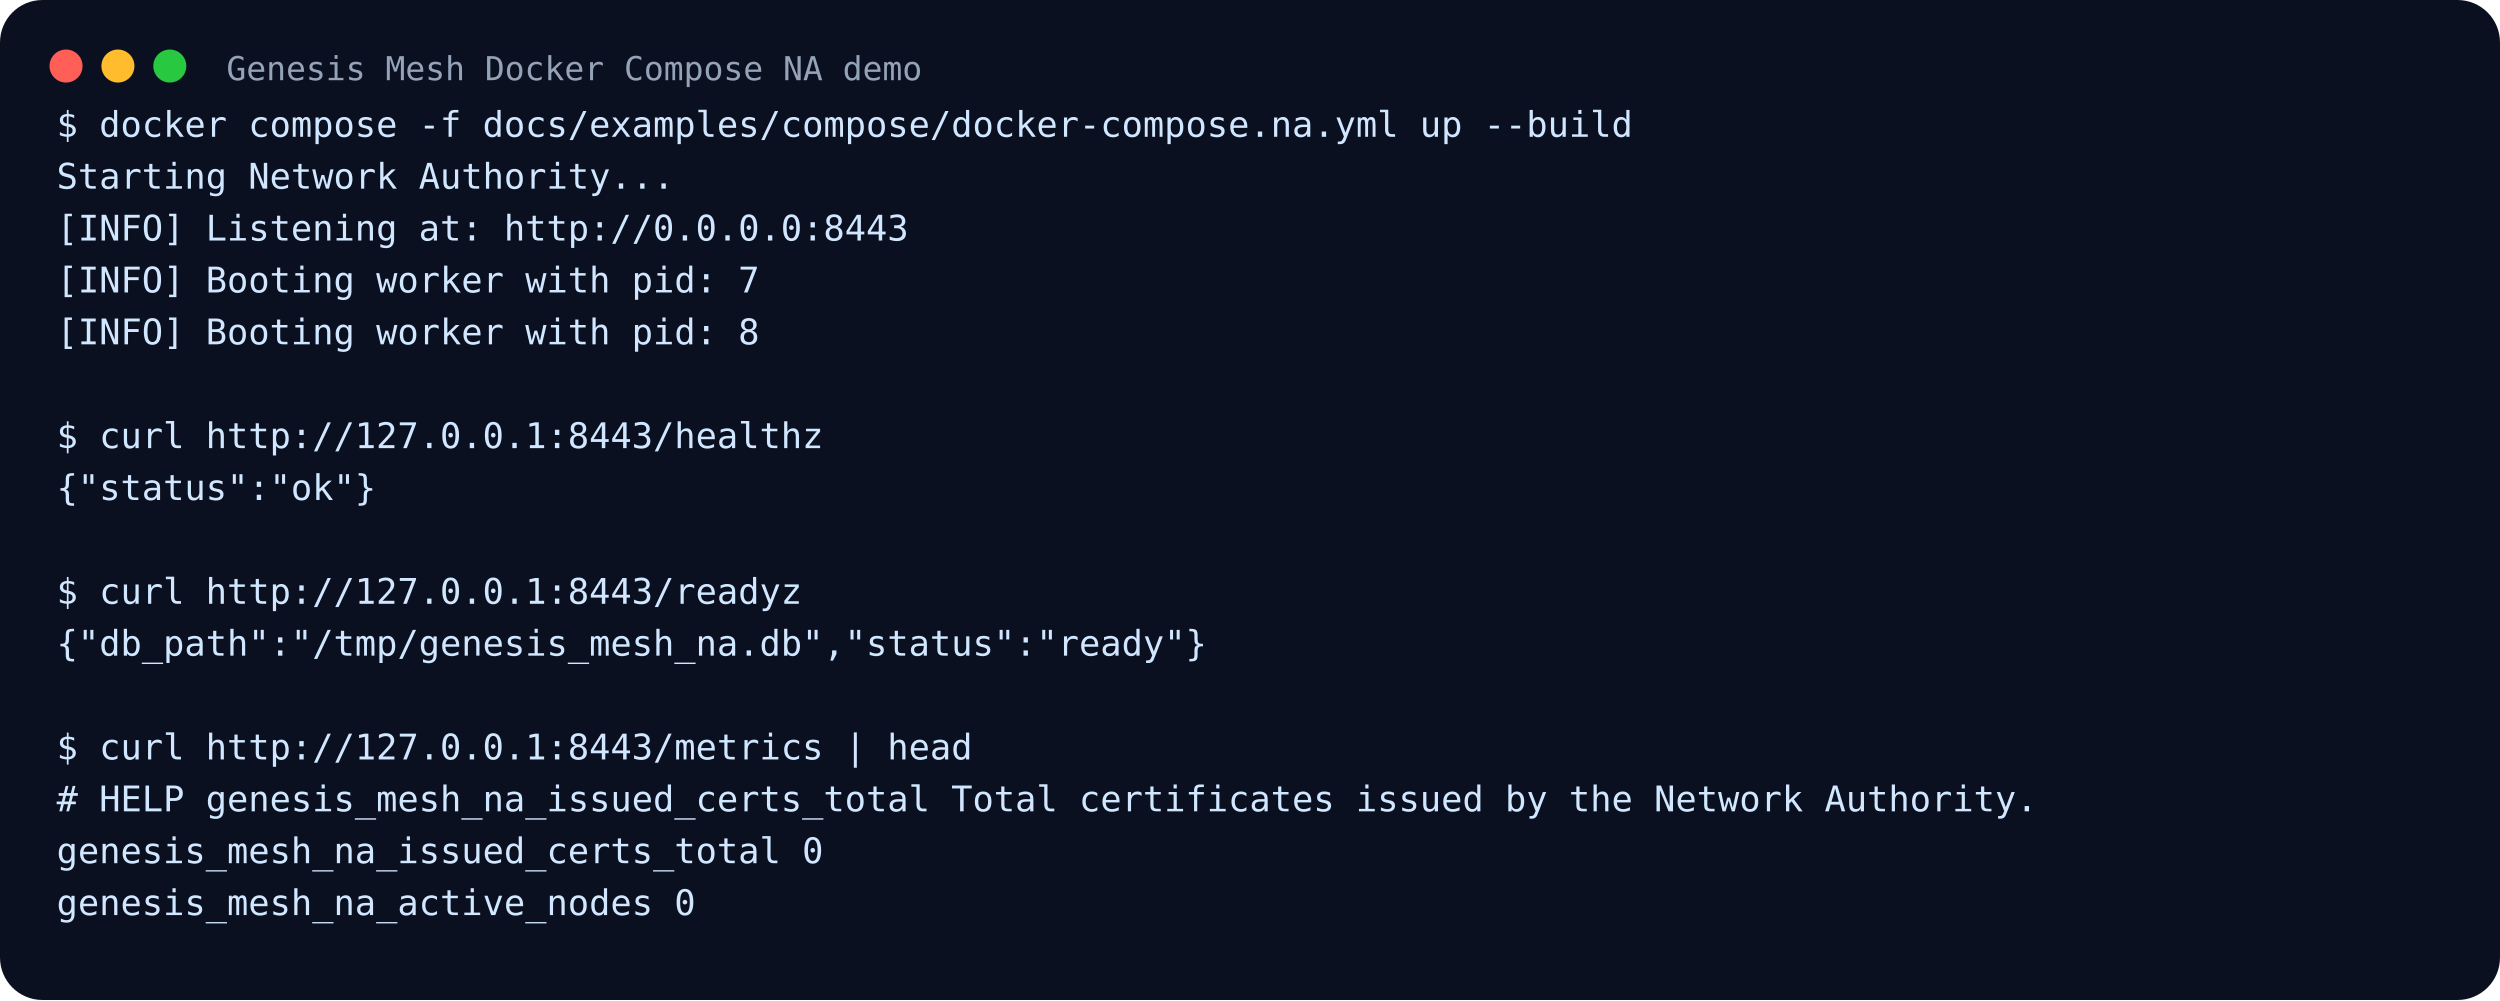
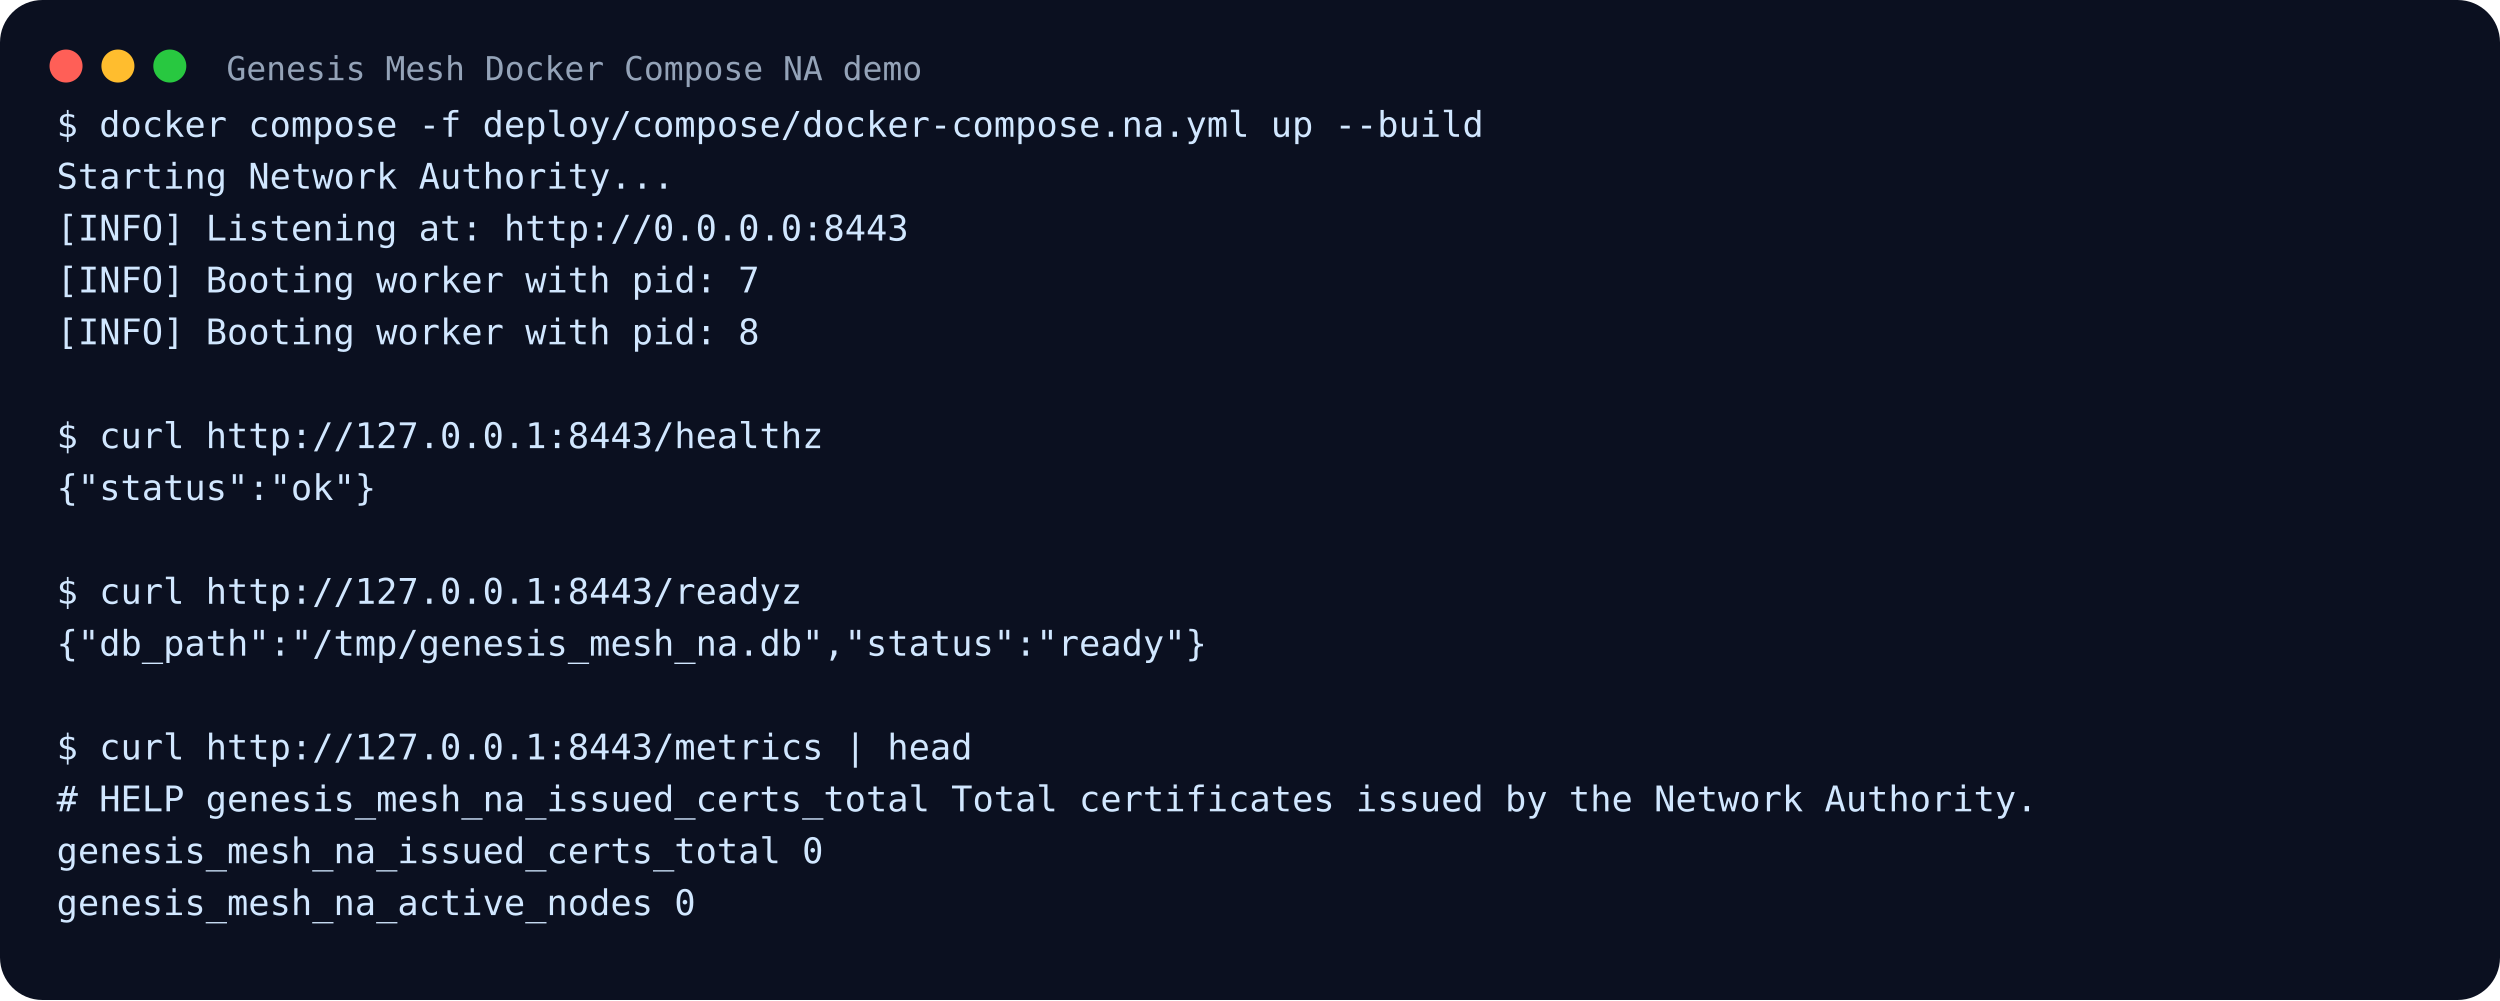
<svg xmlns="http://www.w3.org/2000/svg" width="1060" height="424" viewBox="0 0 1060 424">
  <rect width="100%" height="100%" rx="18" fill="#0b1020" />
  <circle cx="28" cy="28" r="7" fill="#ff5f57" />
  <circle cx="50" cy="28" r="7" fill="#ffbd2e" />
  <circle cx="72" cy="28" r="7" fill="#28c840" />
  <text x="96" y="34" fill="#94a3b8" font-family="ui-monospace, SFMono-Regular, Menlo, Consolas, monospace" font-size="14">Genesis Mesh Docker Compose NA demo</text>
  <style>.t{font-family:ui-monospace,SFMono-Regular,Menlo,Consolas,monospace;font-size:15px;fill:#d1e7ff;white-space:pre}</style>
-   <text x="24" y="58" class="t">$ docker compose -f docs/examples/compose/docker-compose.na.yml up --build</text>
+   <text x="24" y="58" class="t">$ docker compose -f deploy/compose/docker-compose.na.yml up --build</text>
  <text x="24" y="80" class="t">Starting Network Authority...</text>
  <text x="24" y="102" class="t">[INFO] Listening at: http://0.0.0.0:8443</text>
  <text x="24" y="124" class="t">[INFO] Booting worker with pid: 7</text>
  <text x="24" y="146" class="t">[INFO] Booting worker with pid: 8</text>
  <text x="24" y="168" class="t" />
  <text x="24" y="190" class="t">$ curl http://127.0.0.1:8443/healthz</text>
  <text x="24" y="212" class="t">{"status":"ok"}</text>
  <text x="24" y="234" class="t" />
  <text x="24" y="256" class="t">$ curl http://127.0.0.1:8443/readyz</text>
  <text x="24" y="278" class="t">{"db_path":"/tmp/genesis_mesh_na.db","status":"ready"}</text>
  <text x="24" y="300" class="t" />
  <text x="24" y="322" class="t">$ curl http://127.0.0.1:8443/metrics | head</text>
  <text x="24" y="344" class="t"># HELP genesis_mesh_na_issued_certs_total Total certificates issued by the Network Authority.</text>
  <text x="24" y="366" class="t">genesis_mesh_na_issued_certs_total 0</text>
  <text x="24" y="388" class="t">genesis_mesh_na_active_nodes 0</text>
</svg>
